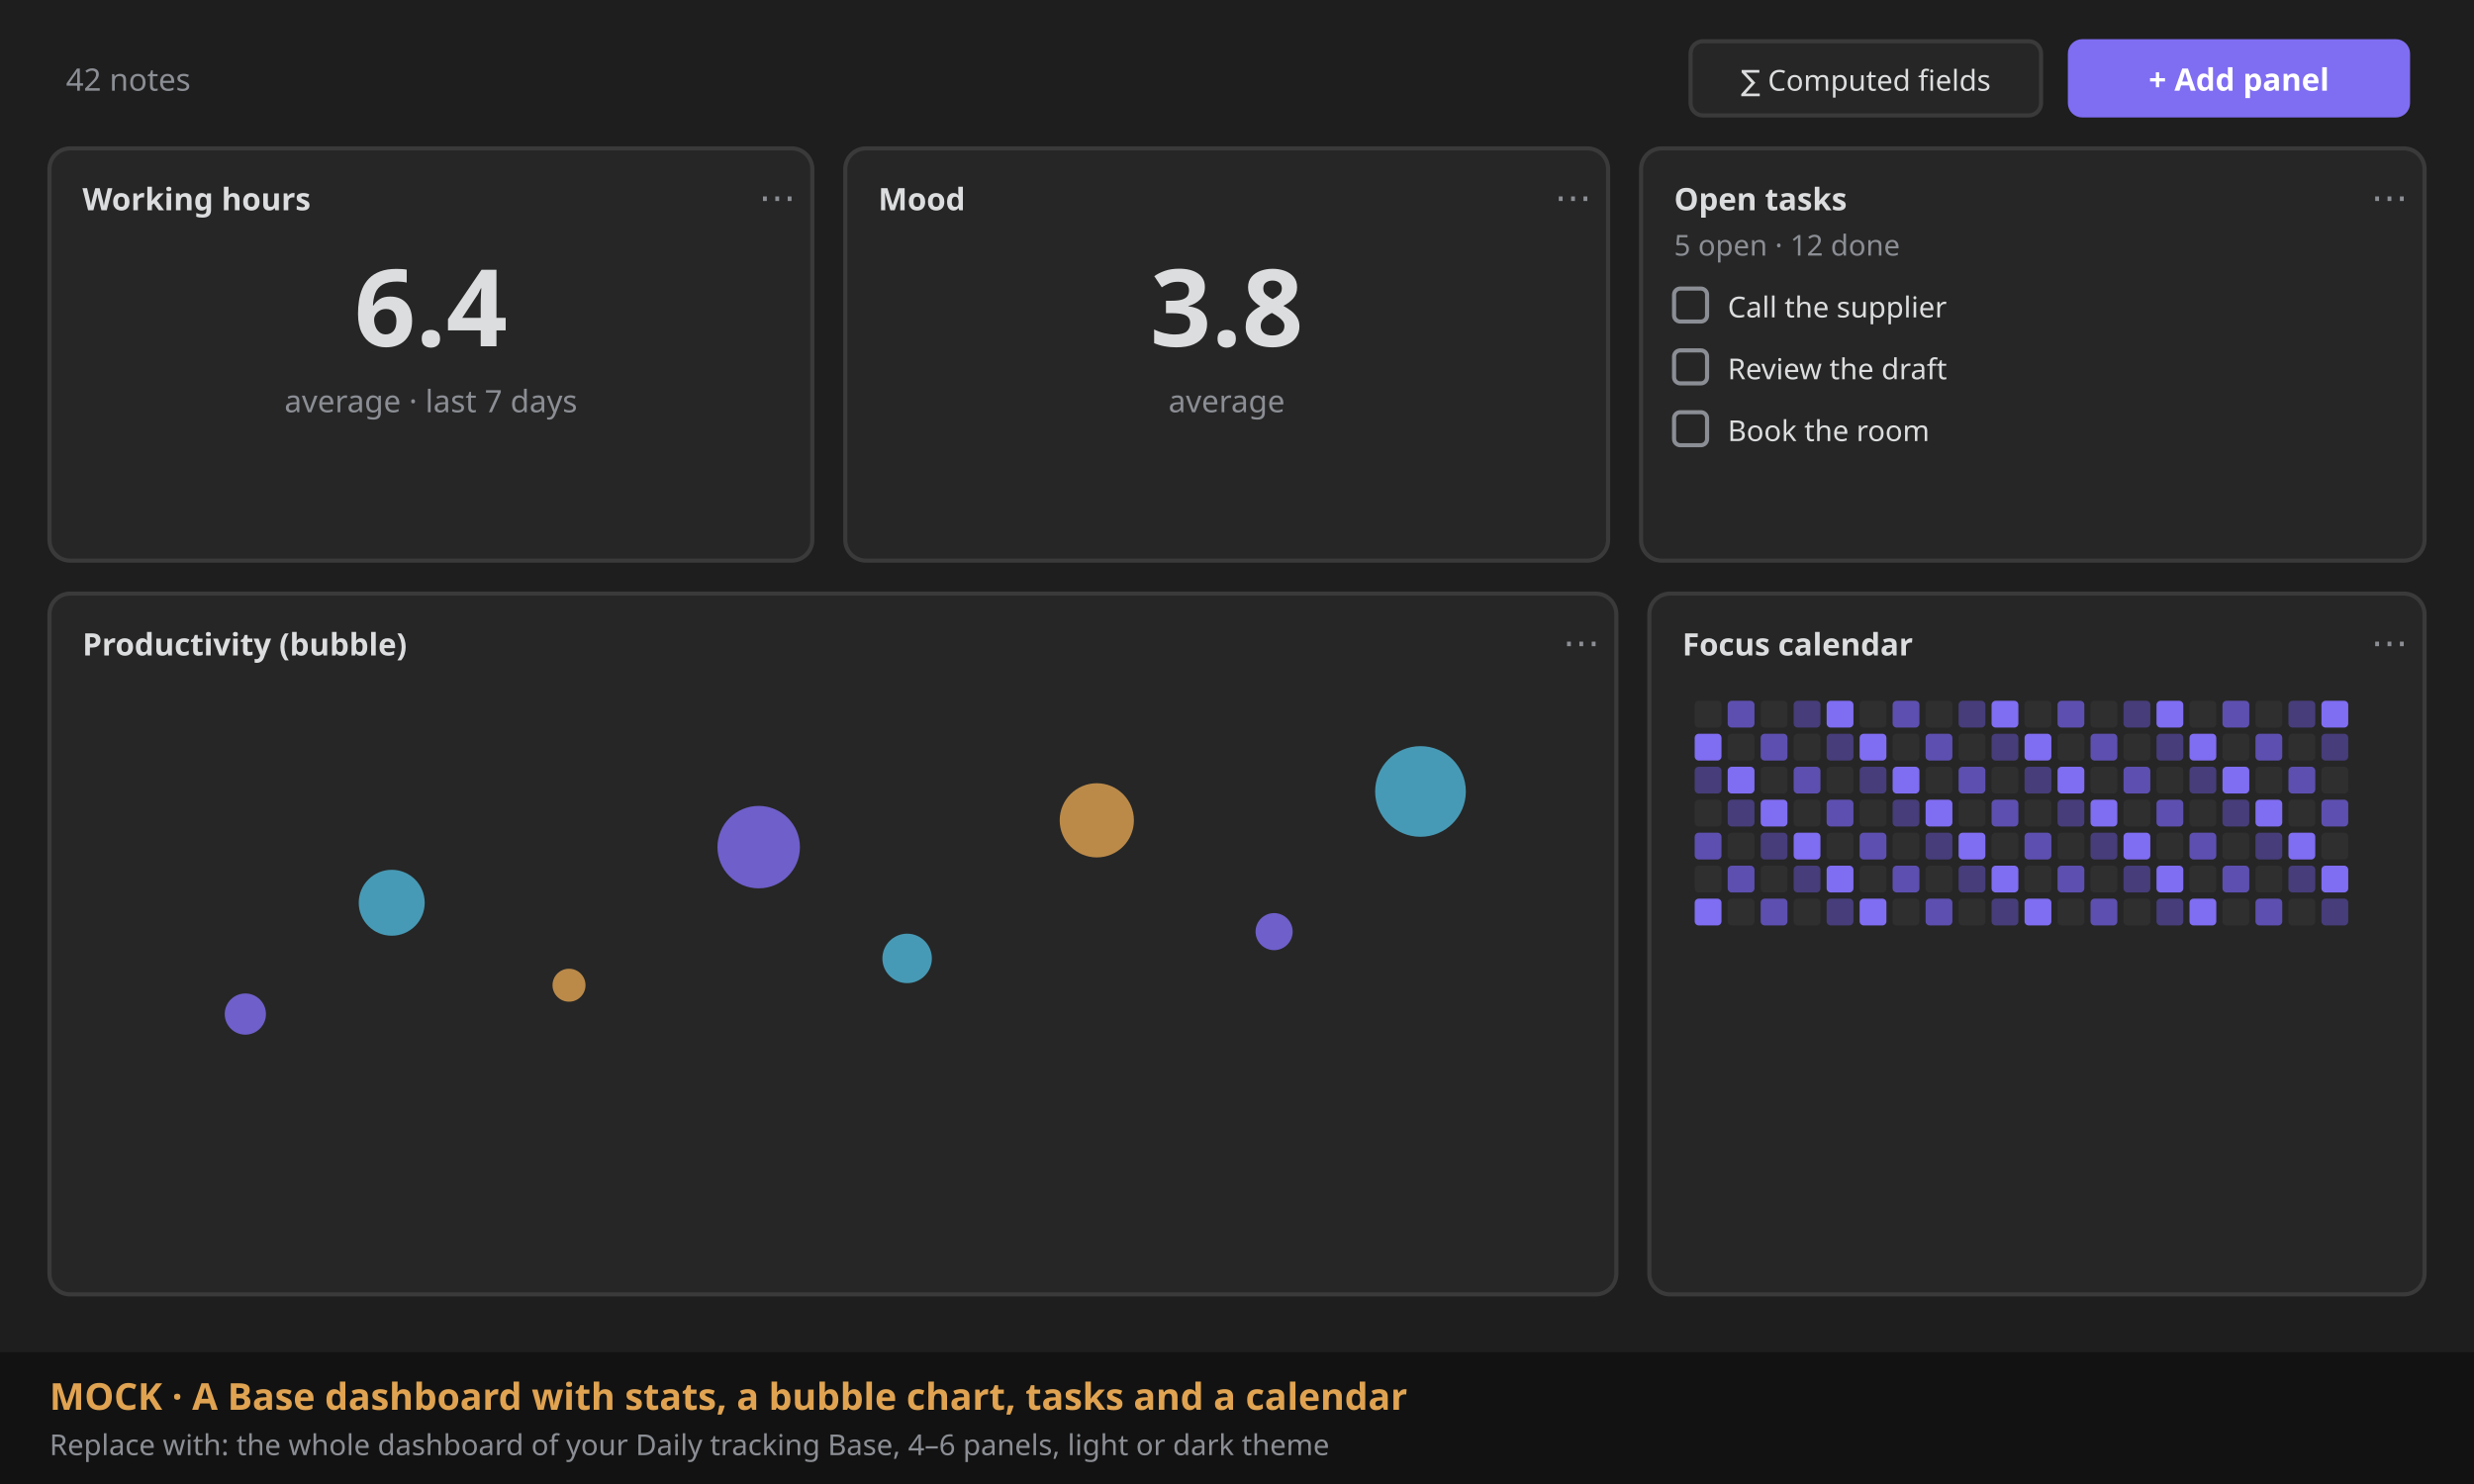
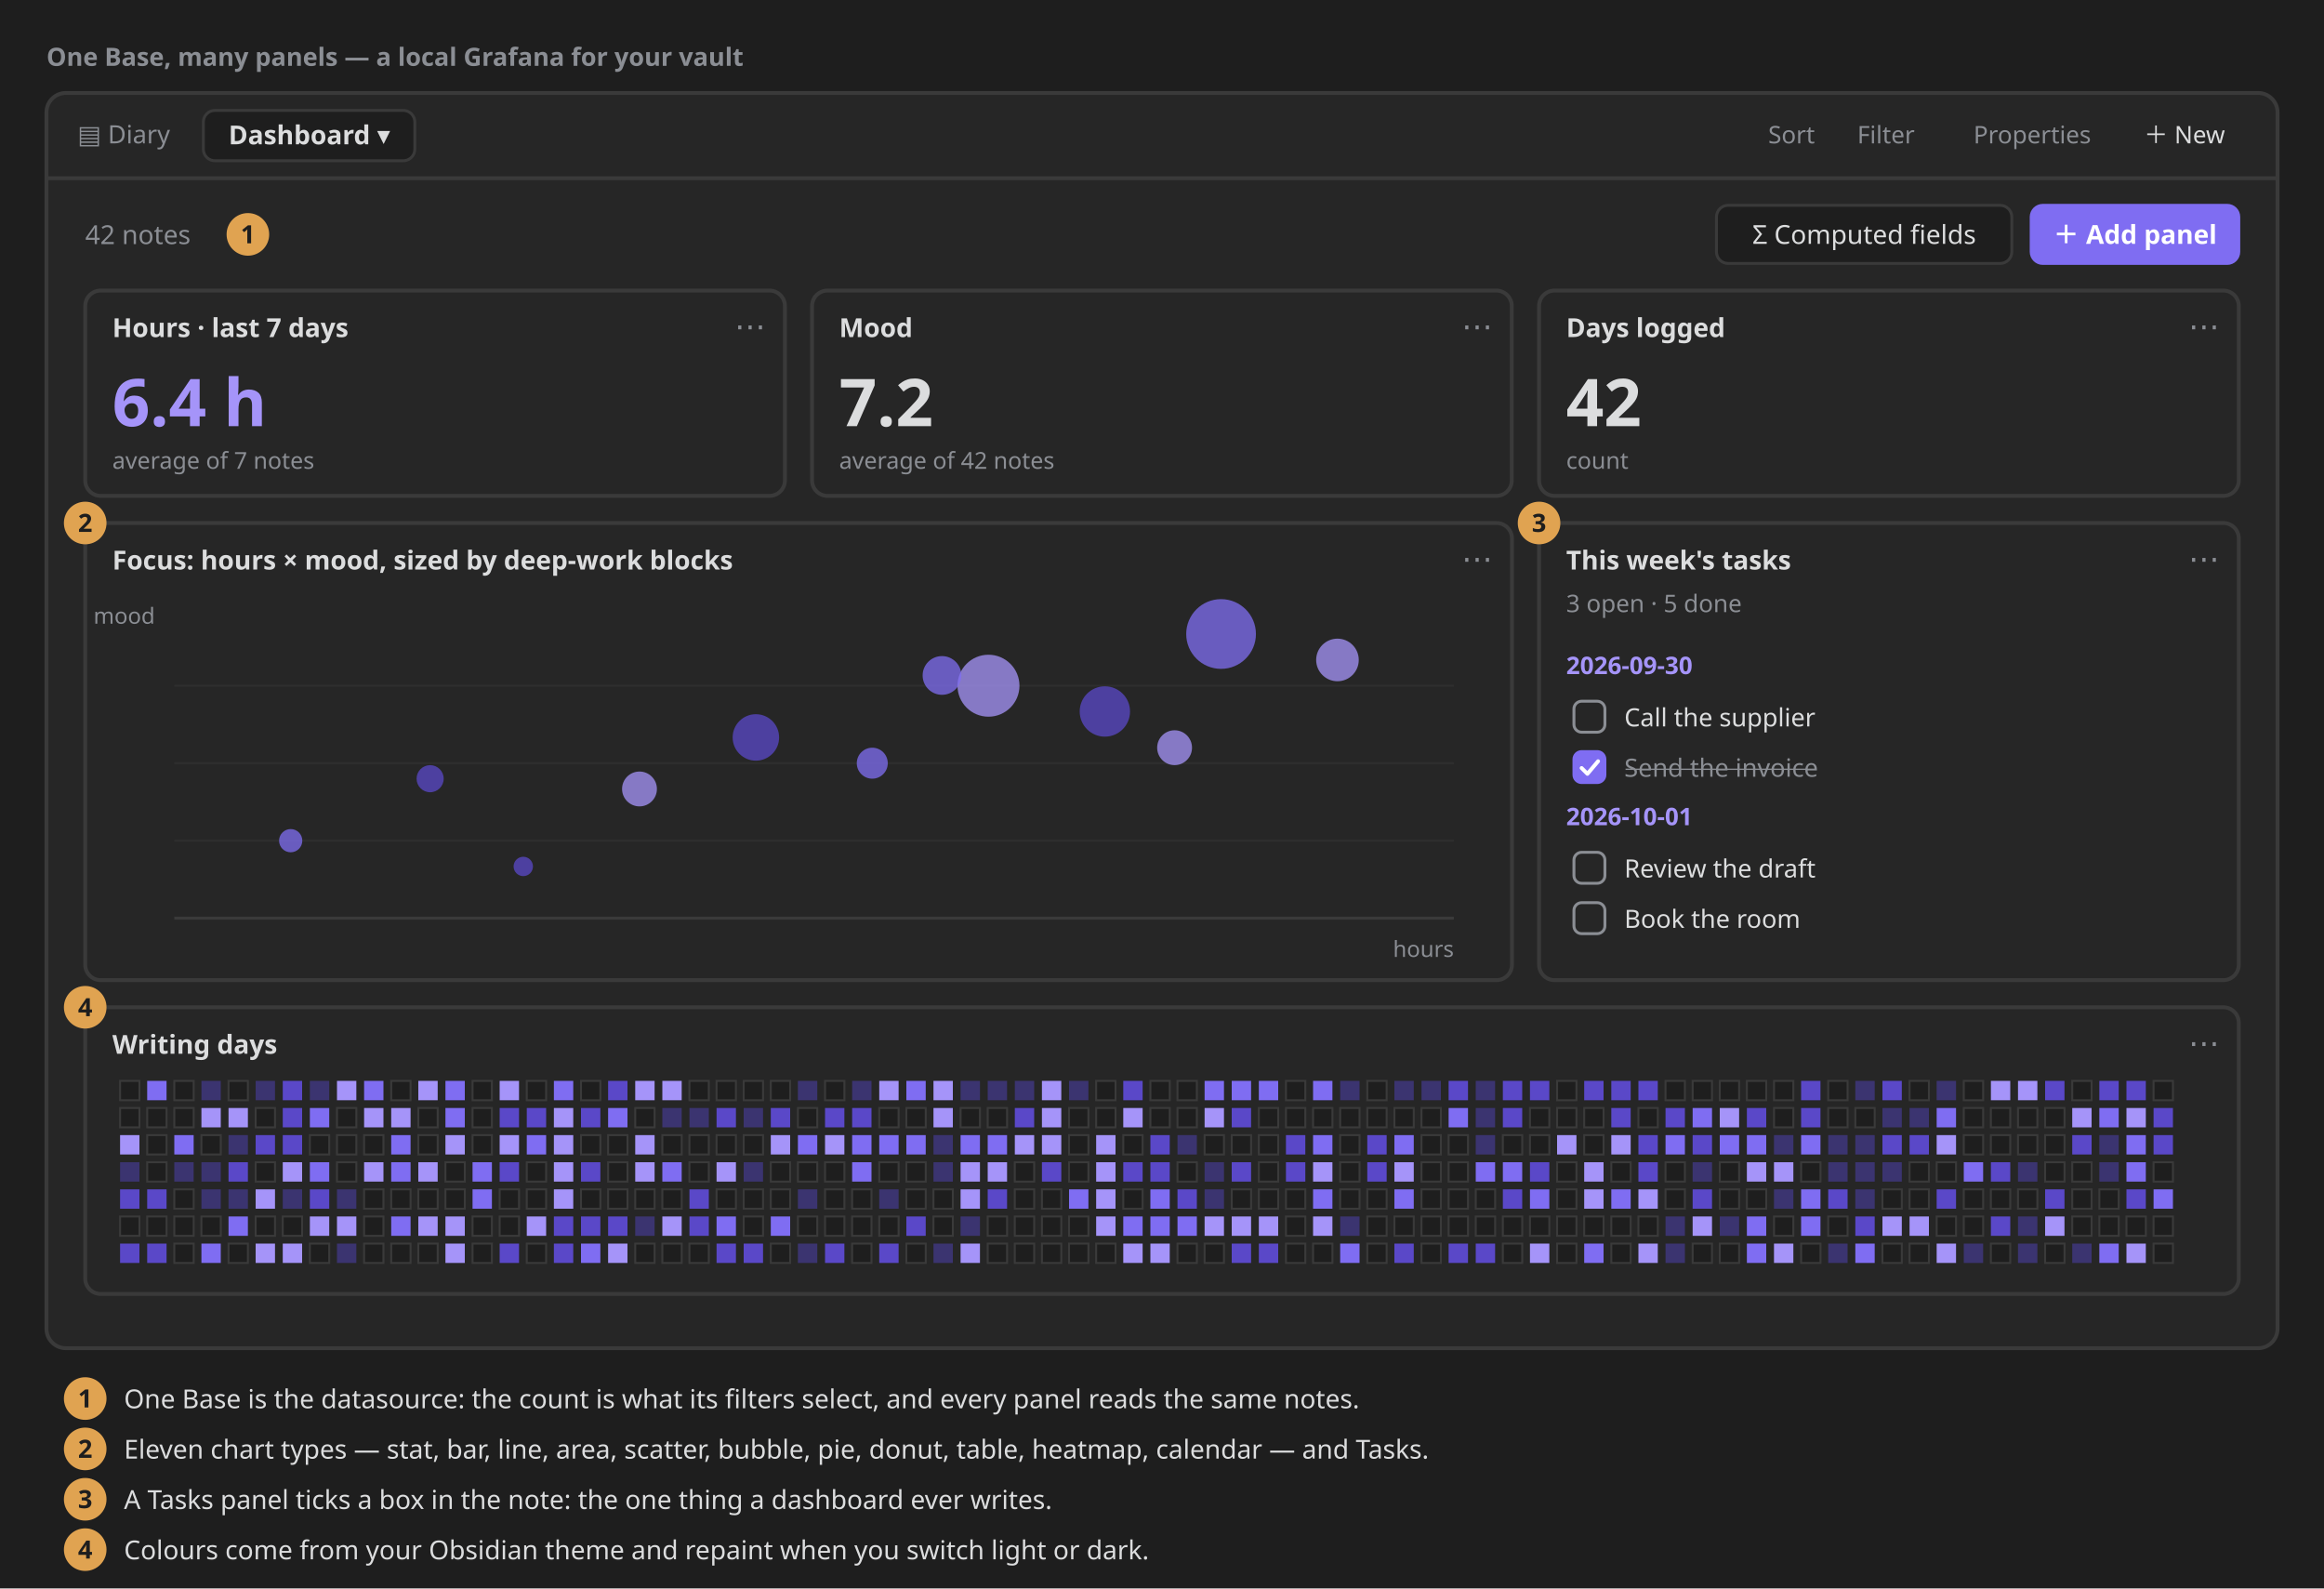
- <svg xmlns="http://www.w3.org/2000/svg" width="1200" height="720" viewBox="0 0 1200 720" role="img" aria-label="A Base dashboard with stats, a bubble chart, tasks and a calendar (mock)">
-   <rect width="1200" height="720" fill="#1e1e1e" />
-   <text x="32" y="44" fill="#8b8e94" font-family="sans-serif" font-size="15" font-weight="400" text-anchor="start">42 notes</text>
-   <rect x="820" y="20" width="170" height="36" rx="6" fill="#262626" stroke="#3a3a3a" stroke-width="2" />
-   <text x="905" y="44" fill="#dcddde" font-family="sans-serif" font-size="14" font-weight="400" text-anchor="middle">∑ Computed fields</text>
-   <rect x="1004" y="20" width="164" height="36" rx="6" fill="#7f6df2" stroke="#7f6df2" stroke-width="2" />
-   <text x="1086" y="44" fill="#fff" font-family="sans-serif" font-size="15" font-weight="600" text-anchor="middle">+ Add panel</text>
-   <rect x="24" y="72" width="370" height="200" rx="10" fill="#262626" stroke="#3a3a3a" stroke-width="2" />
-   <text x="40" y="102" fill="#dcddde" font-family="sans-serif" font-size="15" font-weight="600" text-anchor="start">Working hours</text>
-   <text x="368" y="102" fill="#8b8e94" font-family="sans-serif" font-size="18" font-weight="400" text-anchor="start">⋯</text>
-   <text x="209.0" y="168" fill="#dcddde" font-family="sans-serif" font-size="52" font-weight="700" text-anchor="middle">6.4</text>
-   <text x="209.0" y="200" fill="#8b8e94" font-family="sans-serif" font-size="15" font-weight="400" text-anchor="middle">average · last 7 days</text>
-   <rect x="410" y="72" width="370" height="200" rx="10" fill="#262626" stroke="#3a3a3a" stroke-width="2" />
-   <text x="426" y="102" fill="#dcddde" font-family="sans-serif" font-size="15" font-weight="600" text-anchor="start">Mood</text>
-   <text x="754" y="102" fill="#8b8e94" font-family="sans-serif" font-size="18" font-weight="400" text-anchor="start">⋯</text>
-   <text x="595.0" y="168" fill="#dcddde" font-family="sans-serif" font-size="52" font-weight="700" text-anchor="middle">3.8</text>
-   <text x="595.0" y="200" fill="#8b8e94" font-family="sans-serif" font-size="15" font-weight="400" text-anchor="middle">average</text>
-   <rect x="796" y="72" width="380" height="200" rx="10" fill="#262626" stroke="#3a3a3a" stroke-width="2" />
-   <text x="812" y="102" fill="#dcddde" font-family="sans-serif" font-size="15" font-weight="600" text-anchor="start">Open tasks</text>
-   <text x="1150" y="102" fill="#8b8e94" font-family="sans-serif" font-size="18" font-weight="400" text-anchor="start">⋯</text>
-   <text x="812" y="124" fill="#8b8e94" font-family="sans-serif" font-size="14" font-weight="400" text-anchor="start">5 open · 12 done</text>
-   <rect x="812" y="140" width="16" height="16" rx="3" fill="#262626" stroke="#8b8e94" stroke-width="2" />
-   <text x="838" y="154" fill="#dcddde" font-family="sans-serif" font-size="14" font-weight="400" text-anchor="start">Call the supplier</text>
-   <rect x="812" y="170" width="16" height="16" rx="3" fill="#262626" stroke="#8b8e94" stroke-width="2" />
-   <text x="838" y="184" fill="#dcddde" font-family="sans-serif" font-size="14" font-weight="400" text-anchor="start">Review the draft</text>
-   <rect x="812" y="200" width="16" height="16" rx="3" fill="#262626" stroke="#8b8e94" stroke-width="2" />
-   <text x="838" y="214" fill="#dcddde" font-family="sans-serif" font-size="14" font-weight="400" text-anchor="start">Book the room</text>
-   <rect x="24" y="288" width="760" height="340" rx="10" fill="#262626" stroke="#3a3a3a" stroke-width="2" />
-   <text x="40" y="318" fill="#dcddde" font-family="sans-serif" font-size="15" font-weight="600" text-anchor="start">Productivity (bubble)</text>
-   <text x="758" y="318" fill="#8b8e94" font-family="sans-serif" font-size="18" font-weight="400" text-anchor="start">⋯</text>
-   <circle cx="119" cy="492" r="10" fill="#7f6df2" opacity="0.8" />
-   <circle cx="190" cy="438" r="16" fill="#4fb6d8" opacity="0.8" />
-   <circle cx="276" cy="478" r="8" fill="#e0a351" opacity="0.8" />
-   <circle cx="368" cy="411" r="20" fill="#7f6df2" opacity="0.8" />
-   <circle cx="440" cy="465" r="12" fill="#4fb6d8" opacity="0.8" />
-   <circle cx="532" cy="398" r="18" fill="#e0a351" opacity="0.8" />
-   <circle cx="618" cy="452" r="9" fill="#7f6df2" opacity="0.8" />
-   <circle cx="689" cy="384" r="22" fill="#4fb6d8" opacity="0.8" />
-   <rect x="800" y="288" width="376" height="340" rx="10" fill="#262626" stroke="#3a3a3a" stroke-width="2" />
-   <text x="816" y="318" fill="#dcddde" font-family="sans-serif" font-size="15" font-weight="600" text-anchor="start">Focus calendar</text>
-   <text x="1150" y="318" fill="#8b8e94" font-family="sans-serif" font-size="18" font-weight="400" text-anchor="start">⋯</text>
-   <rect x="822" y="340" width="13" height="13" rx="2" fill="#2f2f2f" />
-   <rect x="822" y="356" width="13" height="13" rx="2" fill="#7f6df2" />
-   <rect x="822" y="372" width="13" height="13" rx="2" fill="#463d7a" />
-   <rect x="822" y="388" width="13" height="13" rx="2" fill="#2f2f2f" />
-   <rect x="822" y="404" width="13" height="13" rx="2" fill="#5d4fb0" />
-   <rect x="822" y="420" width="13" height="13" rx="2" fill="#2f2f2f" />
-   <rect x="822" y="436" width="13" height="13" rx="2" fill="#7f6df2" />
-   <rect x="838" y="340" width="13" height="13" rx="2" fill="#5d4fb0" />
-   <rect x="838" y="356" width="13" height="13" rx="2" fill="#2f2f2f" />
-   <rect x="838" y="372" width="13" height="13" rx="2" fill="#7f6df2" />
-   <rect x="838" y="388" width="13" height="13" rx="2" fill="#463d7a" />
-   <rect x="838" y="404" width="13" height="13" rx="2" fill="#2f2f2f" />
-   <rect x="838" y="420" width="13" height="13" rx="2" fill="#5d4fb0" />
-   <rect x="838" y="436" width="13" height="13" rx="2" fill="#2f2f2f" />
-   <rect x="854" y="340" width="13" height="13" rx="2" fill="#2f2f2f" />
-   <rect x="854" y="356" width="13" height="13" rx="2" fill="#5d4fb0" />
-   <rect x="854" y="372" width="13" height="13" rx="2" fill="#2f2f2f" />
-   <rect x="854" y="388" width="13" height="13" rx="2" fill="#7f6df2" />
-   <rect x="854" y="404" width="13" height="13" rx="2" fill="#463d7a" />
-   <rect x="854" y="420" width="13" height="13" rx="2" fill="#2f2f2f" />
-   <rect x="854" y="436" width="13" height="13" rx="2" fill="#5d4fb0" />
-   <rect x="870" y="340" width="13" height="13" rx="2" fill="#463d7a" />
-   <rect x="870" y="356" width="13" height="13" rx="2" fill="#2f2f2f" />
-   <rect x="870" y="372" width="13" height="13" rx="2" fill="#5d4fb0" />
-   <rect x="870" y="388" width="13" height="13" rx="2" fill="#2f2f2f" />
-   <rect x="870" y="404" width="13" height="13" rx="2" fill="#7f6df2" />
-   <rect x="870" y="420" width="13" height="13" rx="2" fill="#463d7a" />
-   <rect x="870" y="436" width="13" height="13" rx="2" fill="#2f2f2f" />
-   <rect x="886" y="340" width="13" height="13" rx="2" fill="#7f6df2" />
-   <rect x="886" y="356" width="13" height="13" rx="2" fill="#463d7a" />
-   <rect x="886" y="372" width="13" height="13" rx="2" fill="#2f2f2f" />
-   <rect x="886" y="388" width="13" height="13" rx="2" fill="#5d4fb0" />
-   <rect x="886" y="404" width="13" height="13" rx="2" fill="#2f2f2f" />
-   <rect x="886" y="420" width="13" height="13" rx="2" fill="#7f6df2" />
-   <rect x="886" y="436" width="13" height="13" rx="2" fill="#463d7a" />
-   <rect x="902" y="340" width="13" height="13" rx="2" fill="#2f2f2f" />
-   <rect x="902" y="356" width="13" height="13" rx="2" fill="#7f6df2" />
-   <rect x="902" y="372" width="13" height="13" rx="2" fill="#463d7a" />
-   <rect x="902" y="388" width="13" height="13" rx="2" fill="#2f2f2f" />
-   <rect x="902" y="404" width="13" height="13" rx="2" fill="#5d4fb0" />
-   <rect x="902" y="420" width="13" height="13" rx="2" fill="#2f2f2f" />
-   <rect x="902" y="436" width="13" height="13" rx="2" fill="#7f6df2" />
-   <rect x="918" y="340" width="13" height="13" rx="2" fill="#5d4fb0" />
-   <rect x="918" y="356" width="13" height="13" rx="2" fill="#2f2f2f" />
-   <rect x="918" y="372" width="13" height="13" rx="2" fill="#7f6df2" />
-   <rect x="918" y="388" width="13" height="13" rx="2" fill="#463d7a" />
-   <rect x="918" y="404" width="13" height="13" rx="2" fill="#2f2f2f" />
-   <rect x="918" y="420" width="13" height="13" rx="2" fill="#5d4fb0" />
-   <rect x="918" y="436" width="13" height="13" rx="2" fill="#2f2f2f" />
-   <rect x="934" y="340" width="13" height="13" rx="2" fill="#2f2f2f" />
-   <rect x="934" y="356" width="13" height="13" rx="2" fill="#5d4fb0" />
-   <rect x="934" y="372" width="13" height="13" rx="2" fill="#2f2f2f" />
-   <rect x="934" y="388" width="13" height="13" rx="2" fill="#7f6df2" />
-   <rect x="934" y="404" width="13" height="13" rx="2" fill="#463d7a" />
-   <rect x="934" y="420" width="13" height="13" rx="2" fill="#2f2f2f" />
-   <rect x="934" y="436" width="13" height="13" rx="2" fill="#5d4fb0" />
-   <rect x="950" y="340" width="13" height="13" rx="2" fill="#463d7a" />
-   <rect x="950" y="356" width="13" height="13" rx="2" fill="#2f2f2f" />
-   <rect x="950" y="372" width="13" height="13" rx="2" fill="#5d4fb0" />
-   <rect x="950" y="388" width="13" height="13" rx="2" fill="#2f2f2f" />
-   <rect x="950" y="404" width="13" height="13" rx="2" fill="#7f6df2" />
-   <rect x="950" y="420" width="13" height="13" rx="2" fill="#463d7a" />
-   <rect x="950" y="436" width="13" height="13" rx="2" fill="#2f2f2f" />
-   <rect x="966" y="340" width="13" height="13" rx="2" fill="#7f6df2" />
-   <rect x="966" y="356" width="13" height="13" rx="2" fill="#463d7a" />
-   <rect x="966" y="372" width="13" height="13" rx="2" fill="#2f2f2f" />
-   <rect x="966" y="388" width="13" height="13" rx="2" fill="#5d4fb0" />
-   <rect x="966" y="404" width="13" height="13" rx="2" fill="#2f2f2f" />
-   <rect x="966" y="420" width="13" height="13" rx="2" fill="#7f6df2" />
-   <rect x="966" y="436" width="13" height="13" rx="2" fill="#463d7a" />
-   <rect x="982" y="340" width="13" height="13" rx="2" fill="#2f2f2f" />
-   <rect x="982" y="356" width="13" height="13" rx="2" fill="#7f6df2" />
-   <rect x="982" y="372" width="13" height="13" rx="2" fill="#463d7a" />
-   <rect x="982" y="388" width="13" height="13" rx="2" fill="#2f2f2f" />
-   <rect x="982" y="404" width="13" height="13" rx="2" fill="#5d4fb0" />
-   <rect x="982" y="420" width="13" height="13" rx="2" fill="#2f2f2f" />
-   <rect x="982" y="436" width="13" height="13" rx="2" fill="#7f6df2" />
-   <rect x="998" y="340" width="13" height="13" rx="2" fill="#5d4fb0" />
-   <rect x="998" y="356" width="13" height="13" rx="2" fill="#2f2f2f" />
-   <rect x="998" y="372" width="13" height="13" rx="2" fill="#7f6df2" />
-   <rect x="998" y="388" width="13" height="13" rx="2" fill="#463d7a" />
-   <rect x="998" y="404" width="13" height="13" rx="2" fill="#2f2f2f" />
-   <rect x="998" y="420" width="13" height="13" rx="2" fill="#5d4fb0" />
-   <rect x="998" y="436" width="13" height="13" rx="2" fill="#2f2f2f" />
-   <rect x="1014" y="340" width="13" height="13" rx="2" fill="#2f2f2f" />
-   <rect x="1014" y="356" width="13" height="13" rx="2" fill="#5d4fb0" />
-   <rect x="1014" y="372" width="13" height="13" rx="2" fill="#2f2f2f" />
-   <rect x="1014" y="388" width="13" height="13" rx="2" fill="#7f6df2" />
-   <rect x="1014" y="404" width="13" height="13" rx="2" fill="#463d7a" />
-   <rect x="1014" y="420" width="13" height="13" rx="2" fill="#2f2f2f" />
-   <rect x="1014" y="436" width="13" height="13" rx="2" fill="#5d4fb0" />
-   <rect x="1030" y="340" width="13" height="13" rx="2" fill="#463d7a" />
-   <rect x="1030" y="356" width="13" height="13" rx="2" fill="#2f2f2f" />
-   <rect x="1030" y="372" width="13" height="13" rx="2" fill="#5d4fb0" />
-   <rect x="1030" y="388" width="13" height="13" rx="2" fill="#2f2f2f" />
-   <rect x="1030" y="404" width="13" height="13" rx="2" fill="#7f6df2" />
-   <rect x="1030" y="420" width="13" height="13" rx="2" fill="#463d7a" />
-   <rect x="1030" y="436" width="13" height="13" rx="2" fill="#2f2f2f" />
-   <rect x="1046" y="340" width="13" height="13" rx="2" fill="#7f6df2" />
-   <rect x="1046" y="356" width="13" height="13" rx="2" fill="#463d7a" />
-   <rect x="1046" y="372" width="13" height="13" rx="2" fill="#2f2f2f" />
-   <rect x="1046" y="388" width="13" height="13" rx="2" fill="#5d4fb0" />
-   <rect x="1046" y="404" width="13" height="13" rx="2" fill="#2f2f2f" />
-   <rect x="1046" y="420" width="13" height="13" rx="2" fill="#7f6df2" />
-   <rect x="1046" y="436" width="13" height="13" rx="2" fill="#463d7a" />
-   <rect x="1062" y="340" width="13" height="13" rx="2" fill="#2f2f2f" />
-   <rect x="1062" y="356" width="13" height="13" rx="2" fill="#7f6df2" />
-   <rect x="1062" y="372" width="13" height="13" rx="2" fill="#463d7a" />
-   <rect x="1062" y="388" width="13" height="13" rx="2" fill="#2f2f2f" />
-   <rect x="1062" y="404" width="13" height="13" rx="2" fill="#5d4fb0" />
-   <rect x="1062" y="420" width="13" height="13" rx="2" fill="#2f2f2f" />
-   <rect x="1062" y="436" width="13" height="13" rx="2" fill="#7f6df2" />
-   <rect x="1078" y="340" width="13" height="13" rx="2" fill="#5d4fb0" />
-   <rect x="1078" y="356" width="13" height="13" rx="2" fill="#2f2f2f" />
-   <rect x="1078" y="372" width="13" height="13" rx="2" fill="#7f6df2" />
-   <rect x="1078" y="388" width="13" height="13" rx="2" fill="#463d7a" />
-   <rect x="1078" y="404" width="13" height="13" rx="2" fill="#2f2f2f" />
-   <rect x="1078" y="420" width="13" height="13" rx="2" fill="#5d4fb0" />
-   <rect x="1078" y="436" width="13" height="13" rx="2" fill="#2f2f2f" />
-   <rect x="1094" y="340" width="13" height="13" rx="2" fill="#2f2f2f" />
-   <rect x="1094" y="356" width="13" height="13" rx="2" fill="#5d4fb0" />
-   <rect x="1094" y="372" width="13" height="13" rx="2" fill="#2f2f2f" />
-   <rect x="1094" y="388" width="13" height="13" rx="2" fill="#7f6df2" />
-   <rect x="1094" y="404" width="13" height="13" rx="2" fill="#463d7a" />
-   <rect x="1094" y="420" width="13" height="13" rx="2" fill="#2f2f2f" />
-   <rect x="1094" y="436" width="13" height="13" rx="2" fill="#5d4fb0" />
-   <rect x="1110" y="340" width="13" height="13" rx="2" fill="#463d7a" />
-   <rect x="1110" y="356" width="13" height="13" rx="2" fill="#2f2f2f" />
-   <rect x="1110" y="372" width="13" height="13" rx="2" fill="#5d4fb0" />
-   <rect x="1110" y="388" width="13" height="13" rx="2" fill="#2f2f2f" />
-   <rect x="1110" y="404" width="13" height="13" rx="2" fill="#7f6df2" />
-   <rect x="1110" y="420" width="13" height="13" rx="2" fill="#463d7a" />
-   <rect x="1110" y="436" width="13" height="13" rx="2" fill="#2f2f2f" />
-   <rect x="1126" y="340" width="13" height="13" rx="2" fill="#7f6df2" />
-   <rect x="1126" y="356" width="13" height="13" rx="2" fill="#463d7a" />
-   <rect x="1126" y="372" width="13" height="13" rx="2" fill="#2f2f2f" />
-   <rect x="1126" y="388" width="13" height="13" rx="2" fill="#5d4fb0" />
-   <rect x="1126" y="404" width="13" height="13" rx="2" fill="#2f2f2f" />
-   <rect x="1126" y="420" width="13" height="13" rx="2" fill="#7f6df2" />
-   <rect x="1126" y="436" width="13" height="13" rx="2" fill="#463d7a" />
-   <rect x="0" y="656" width="1200" height="64" fill="#111" opacity="0.92" />
-   <text x="24" y="684" fill="#e0a351" font-family="sans-serif" font-size="18" font-weight="700" text-anchor="start">MOCK · A Base dashboard with stats, a bubble chart, tasks and a calendar</text>
-   <text x="24" y="706" fill="#8b8e94" font-family="sans-serif" font-size="14" font-weight="400" text-anchor="start">Replace with: the whole dashboard of your Daily tracking Base, 4–6 panels, light or dark theme</text>
+ <svg xmlns="http://www.w3.org/2000/svg" width="1200" height="820" viewBox="0 0 1200 820" role="img" aria-label="A Base dashboard: stats, a bubble chart, tasks and a calendar over one Base">
+   <rect width="1200" height="820" fill="#1e1e1e" />
+   <text x="24" y="34" fill="#8b8e94" font-family="sans-serif" font-size="13" font-weight="600" text-anchor="start">One Base, many panels — a local Grafana for your vault</text>
+   <rect x="24" y="48" width="1152" height="648" rx="10" fill="#262626" stroke="#3a3a3a" stroke-width="2" />
+   <text x="40" y="74" fill="#8b8e94" font-family="sans-serif" font-size="13" font-weight="400" text-anchor="start">▤ Diary</text>
+   <rect x="105" y="57" width="109.2" height="26" rx="6" fill="#1e1e1e" stroke="#3a3a3a" stroke-width="1.5" />
+   <text x="118" y="74.5" fill="#dcddde" font-family="sans-serif" font-size="13.5" font-weight="600" text-anchor="start">Dashboard ▾</text>
+   <text x="1107" y="74" fill="#dcddde" font-family="sans-serif" font-size="12.5" font-weight="400" text-anchor="start">＋ New</text>
+   <text x="1019" y="74" fill="#8b8e94" font-family="sans-serif" font-size="12.5" font-weight="400" text-anchor="start">Properties</text>
+   <text x="959" y="74" fill="#8b8e94" font-family="sans-serif" font-size="12.5" font-weight="400" text-anchor="start">Filter</text>
+   <text x="913" y="74" fill="#8b8e94" font-family="sans-serif" font-size="12.5" font-weight="400" text-anchor="start">Sort</text>
+   <line x1="24" y1="92" x2="1176" y2="92" stroke="#3a3a3a" stroke-width="2" />
+   <text x="44" y="126" fill="#8b8e94" font-family="sans-serif" font-size="13.5" font-weight="400" text-anchor="start">42 notes</text>
+   <rect x="1048.8" y="106" width="107.2" height="30" rx="6" fill="#7f6df2" stroke="#7f6df2" stroke-width="1.5" />
+   <text x="1102.4" y="125.9" fill="#ffffff" font-family="sans-serif" font-size="13.5" font-weight="600" text-anchor="middle">＋ Add panel</text>
+   <rect x="886.3" y="106" width="152.5" height="30" rx="6" fill="#1e1e1e" stroke="#3a3a3a" stroke-width="1.5" />
+   <text x="962.6" y="125.9" fill="#dcddde" font-family="sans-serif" font-size="13.5" font-weight="400" text-anchor="middle">Σ Computed fields</text>
+   <rect x="44" y="150" width="361.3" height="106" rx="8" fill="#262626" stroke="#3a3a3a" stroke-width="2" />
+   <text x="58" y="174" fill="#dcddde" font-family="sans-serif" font-size="13.5" font-weight="600" text-anchor="start">Hours · last 7 days</text>
+   <text x="387.3" y="174" fill="#8b8e94" font-family="sans-serif" font-size="16" font-weight="400" text-anchor="middle">⋯</text>
+   <text x="58" y="220" fill="#a594f9" font-family="sans-serif" font-size="34" font-weight="700" text-anchor="start">6.4 h</text>
+   <text x="58" y="242" fill="#8b8e94" font-family="sans-serif" font-size="12" font-weight="400" text-anchor="start">average of 7 notes</text>
+   <rect x="419.3" y="150" width="361.3" height="106" rx="8" fill="#262626" stroke="#3a3a3a" stroke-width="2" />
+   <text x="433.3" y="174" fill="#dcddde" font-family="sans-serif" font-size="13.5" font-weight="600" text-anchor="start">Mood</text>
+   <text x="762.7" y="174" fill="#8b8e94" font-family="sans-serif" font-size="16" font-weight="400" text-anchor="middle">⋯</text>
+   <text x="433.3" y="220" fill="#dcddde" font-family="sans-serif" font-size="34" font-weight="700" text-anchor="start">7.2</text>
+   <text x="433.3" y="242" fill="#8b8e94" font-family="sans-serif" font-size="12" font-weight="400" text-anchor="start">average of 42 notes</text>
+   <rect x="794.7" y="150" width="361.3" height="106" rx="8" fill="#262626" stroke="#3a3a3a" stroke-width="2" />
+   <text x="808.7" y="174" fill="#dcddde" font-family="sans-serif" font-size="13.5" font-weight="600" text-anchor="start">Days logged</text>
+   <text x="1138" y="174" fill="#8b8e94" font-family="sans-serif" font-size="16" font-weight="400" text-anchor="middle">⋯</text>
+   <text x="808.7" y="220" fill="#dcddde" font-family="sans-serif" font-size="34" font-weight="700" text-anchor="start">42</text>
+   <text x="808.7" y="242" fill="#8b8e94" font-family="sans-serif" font-size="12" font-weight="400" text-anchor="start">count</text>
+   <rect x="44" y="270" width="736.7" height="236" rx="8" fill="#262626" stroke="#3a3a3a" stroke-width="2" />
+   <text x="58" y="294" fill="#dcddde" font-family="sans-serif" font-size="13.5" font-weight="600" text-anchor="start">Focus: hours × mood, sized by deep-work blocks</text>
+   <text x="762.7" y="294" fill="#8b8e94" font-family="sans-serif" font-size="16" font-weight="400" text-anchor="middle">⋯</text>
+   <line x1="90" y1="474" x2="750.7" y2="474" stroke="#3a3a3a" stroke-width="1.5" />
+   <line x1="90" y1="434" x2="750.7" y2="434" stroke="#2e2e2e" stroke-width="1" />
+   <line x1="90" y1="394" x2="750.7" y2="394" stroke="#2e2e2e" stroke-width="1" />
+   <line x1="90" y1="354" x2="750.7" y2="354" stroke="#2e2e2e" stroke-width="1" />
+   <text x="750.7" y="494" fill="#8b8e94" font-family="sans-serif" font-size="11.5" font-weight="400" text-anchor="end">hours</text>
+   <text x="80" y="322" fill="#8b8e94" font-family="sans-serif" font-size="11.5" font-weight="400" text-anchor="end">mood</text>
+   <circle cx="150.1" cy="434" r="6" fill="#7f6df2" opacity="0.75" />
+   <circle cx="330.2" cy="407.3" r="9" fill="#a594f9" opacity="0.75" />
+   <circle cx="390.3" cy="380.7" r="12" fill="#5a48c8" opacity="0.75" />
+   <circle cx="450.4" cy="394" r="8" fill="#7f6df2" opacity="0.75" />
+   <circle cx="510.4" cy="354" r="16" fill="#a594f9" opacity="0.75" />
+   <circle cx="570.5" cy="367.3" r="13" fill="#5a48c8" opacity="0.75" />
+   <circle cx="630.5" cy="327.3" r="18" fill="#7f6df2" opacity="0.75" />
+   <circle cx="690.6" cy="340.7" r="11" fill="#a594f9" opacity="0.75" />
+   <circle cx="270.2" cy="447.3" r="5" fill="#5a48c8" opacity="0.75" />
+   <circle cx="486.4" cy="348.7" r="10" fill="#7f6df2" opacity="0.75" />
+   <circle cx="606.5" cy="386" r="9" fill="#a594f9" opacity="0.75" />
+   <circle cx="222.1" cy="402" r="7" fill="#5a48c8" opacity="0.75" />
+   <rect x="794.7" y="270" width="361.3" height="236" rx="8" fill="#262626" stroke="#3a3a3a" stroke-width="2" />
+   <text x="808.7" y="294" fill="#dcddde" font-family="sans-serif" font-size="13.5" font-weight="600" text-anchor="start">This week's tasks</text>
+   <text x="1138" y="294" fill="#8b8e94" font-family="sans-serif" font-size="16" font-weight="400" text-anchor="middle">⋯</text>
+   <text x="808.7" y="316" fill="#8b8e94" font-family="sans-serif" font-size="12.5" font-weight="400" text-anchor="start">3 open · 5 done</text>
+   <text x="808.7" y="348" fill="#a594f9" font-family="sans-serif" font-size="12.5" font-weight="600" text-anchor="start">2026-09-30</text>
+   <rect x="812.7" y="362" width="16" height="16" rx="4" fill="#262626" stroke="#8b8e94" stroke-width="1.5" />
+   <text x="838.7" y="375" fill="#dcddde" font-family="sans-serif" font-size="13" font-weight="400" text-anchor="start">Call the supplier</text>
+   <rect x="812.7" y="388" width="16" height="16" rx="4" fill="#7f6df2" stroke="#7f6df2" stroke-width="1.5" />
+   <path d="M816.667,396.5 L819.667,399.5 L825.167,393" fill="none" stroke="#ffffff" stroke-width="2" stroke-linecap="round" stroke-linejoin="round" />
+   <text x="838.7" y="401" fill="#8b8e94" font-family="sans-serif" font-size="13" font-weight="400" text-anchor="start" text-decoration="line-through">Send the invoice</text>
+   <text x="808.7" y="426" fill="#a594f9" font-family="sans-serif" font-size="12.5" font-weight="600" text-anchor="start">2026-10-01</text>
+   <rect x="812.7" y="440" width="16" height="16" rx="4" fill="#262626" stroke="#8b8e94" stroke-width="1.5" />
+   <text x="838.7" y="453" fill="#dcddde" font-family="sans-serif" font-size="13" font-weight="400" text-anchor="start">Review the draft</text>
+   <rect x="812.7" y="466" width="16" height="16" rx="4" fill="#262626" stroke="#8b8e94" stroke-width="1.5" />
+   <text x="838.7" y="479" fill="#dcddde" font-family="sans-serif" font-size="13" font-weight="400" text-anchor="start">Book the room</text>
+   <rect x="44" y="520" width="1112" height="148" rx="8" fill="#262626" stroke="#3a3a3a" stroke-width="2" />
+   <text x="58" y="544" fill="#dcddde" font-family="sans-serif" font-size="13.5" font-weight="600" text-anchor="start">Writing days</text>
+   <text x="1138" y="544" fill="#8b8e94" font-family="sans-serif" font-size="16" font-weight="400" text-anchor="middle">⋯</text>
+   <path d="M62 558h10v10h-10zM62 572h10v10h-10zM62 628h10v10h-10zM76 572h10v10h-10zM76 586h10v10h-10zM76 600h10v10h-10zM76 628h10v10h-10zM90 558h10v10h-10zM90 572h10v10h-10zM90 614h10v10h-10zM90 628h10v10h-10zM90 642h10v10h-10zM104 586h10v10h-10zM104 628h10v10h-10zM118 558h10v10h-10zM118 642h10v10h-10zM132 572h10v10h-10zM132 600h10v10h-10zM132 628h10v10h-10zM146 628h10v10h-10zM160 586h10v10h-10zM160 642h10v10h-10zM174 572h10v10h-10zM174 586h10v10h-10zM174 600h10v10h-10zM188 586h10v10h-10zM188 614h10v10h-10zM188 628h10v10h-10zM188 642h10v10h-10zM202 558h10v10h-10zM202 614h10v10h-10zM202 642h10v10h-10zM216 572h10v10h-10zM216 586h10v10h-10zM216 614h10v10h-10zM216 642h10v10h-10zM230 600h10v10h-10zM230 614h10v10h-10zM244 558h10v10h-10zM244 572h10v10h-10zM244 586h10v10h-10zM244 628h10v10h-10zM244 642h10v10h-10zM258 614h10v10h-10zM258 628h10v10h-10zM272 558h10v10h-10zM272 600h10v10h-10zM272 614h10v10h-10zM272 642h10v10h-10zM300 558h10v10h-10zM300 586h10v10h-10zM300 614h10v10h-10zM314 586h10v10h-10zM314 600h10v10h-10zM314 614h10v10h-10zM328 572h10v10h-10zM328 614h10v10h-10zM328 642h10v10h-10zM342 586h10v10h-10zM342 614h10v10h-10zM342 642h10v10h-10zM356 558h10v10h-10zM356 586h10v10h-10zM356 600h10v10h-10zM356 642h10v10h-10zM370 558h10v10h-10zM370 586h10v10h-10zM370 614h10v10h-10zM384 558h10v10h-10zM384 586h10v10h-10zM384 614h10v10h-10zM384 628h10v10h-10zM398 558h10v10h-10zM398 600h10v10h-10zM398 614h10v10h-10zM398 642h10v10h-10zM412 572h10v10h-10zM412 600h10v10h-10zM412 628h10v10h-10zM426 558h10v10h-10zM426 600h10v10h-10zM426 614h10v10h-10zM426 628h10v10h-10zM440 614h10v10h-10zM440 628h10v10h-10zM440 642h10v10h-10zM454 572h10v10h-10zM454 600h10v10h-10zM454 628h10v10h-10zM468 572h10v10h-10zM468 600h10v10h-10zM468 614h10v10h-10zM468 642h10v10h-10zM482 614h10v10h-10zM482 628h10v10h-10zM496 572h10v10h-10zM510 572h10v10h-10zM510 628h10v10h-10zM510 642h10v10h-10zM524 600h10v10h-10zM524 614h10v10h-10zM524 628h10v10h-10zM524 642h10v10h-10zM538 614h10v10h-10zM538 628h10v10h-10zM538 642h10v10h-10zM552 572h10v10h-10zM552 586h10v10h-10zM552 600h10v10h-10zM552 628h10v10h-10zM552 642h10v10h-10zM566 558h10v10h-10zM566 572h10v10h-10zM566 642h10v10h-10zM580 586h10v10h-10zM580 614h10v10h-10zM594 558h10v10h-10zM594 572h10v10h-10zM608 558h10v10h-10zM608 572h10v10h-10zM608 600h10v10h-10zM608 642h10v10h-10zM622 586h10v10h-10zM622 642h10v10h-10zM636 586h10v10h-10zM636 614h10v10h-10zM650 572h10v10h-10zM650 586h10v10h-10zM650 600h10v10h-10zM650 614h10v10h-10zM664 558h10v10h-10zM664 572h10v10h-10zM664 614h10v10h-10zM664 628h10v10h-10zM664 642h10v10h-10zM678 572h10v10h-10zM678 642h10v10h-10zM692 572h10v10h-10zM692 586h10v10h-10zM692 600h10v10h-10zM692 614h10v10h-10zM706 558h10v10h-10zM706 572h10v10h-10zM706 614h10v10h-10zM706 628h10v10h-10zM706 642h10v10h-10zM720 572h10v10h-10zM720 628h10v10h-10zM734 572h10v10h-10zM734 586h10v10h-10zM734 600h10v10h-10zM734 614h10v10h-10zM734 628h10v10h-10zM734 642h10v10h-10zM748 586h10v10h-10zM748 600h10v10h-10zM748 614h10v10h-10zM748 628h10v10h-10zM762 614h10v10h-10zM762 628h10v10h-10zM776 586h10v10h-10zM776 628h10v10h-10zM776 642h10v10h-10zM790 572h10v10h-10zM790 586h10v10h-10zM790 628h10v10h-10zM804 558h10v10h-10zM804 572h10v10h-10zM804 600h10v10h-10zM804 614h10v10h-10zM804 628h10v10h-10zM804 642h10v10h-10zM818 572h10v10h-10zM818 586h10v10h-10zM818 628h10v10h-10zM832 600h10v10h-10zM832 628h10v10h-10zM832 642h10v10h-10zM846 572h10v10h-10zM846 628h10v10h-10zM860 558h10v10h-10zM860 600h10v10h-10zM860 614h10v10h-10zM874 558h10v10h-10zM874 642h10v10h-10zM888 558h10v10h-10zM888 600h10v10h-10zM888 614h10v10h-10zM888 642h10v10h-10zM902 558h10v10h-10zM902 614h10v10h-10zM916 558h10v10h-10zM916 572h10v10h-10zM916 628h10v10h-10zM930 600h10v10h-10zM930 642h10v10h-10zM944 558h10v10h-10zM944 572h10v10h-10zM944 628h10v10h-10zM958 572h10v10h-10zM972 614h10v10h-10zM972 642h10v10h-10zM986 558h10v10h-10zM986 600h10v10h-10zM986 614h10v10h-10zM986 642h10v10h-10zM1000 600h10v10h-10zM1000 628h10v10h-10zM1014 558h10v10h-10zM1014 572h10v10h-10zM1014 586h10v10h-10zM1014 614h10v10h-10zM1014 628h10v10h-10zM1028 572h10v10h-10zM1028 586h10v10h-10zM1028 614h10v10h-10zM1028 642h10v10h-10zM1042 572h10v10h-10zM1042 586h10v10h-10zM1042 614h10v10h-10zM1056 572h10v10h-10zM1056 586h10v10h-10zM1056 600h10v10h-10zM1056 642h10v10h-10zM1070 558h10v10h-10zM1070 600h10v10h-10zM1070 614h10v10h-10zM1070 628h10v10h-10zM1084 614h10v10h-10zM1084 628h10v10h-10zM1098 628h10v10h-10zM1112 558h10v10h-10zM1112 600h10v10h-10zM1112 628h10v10h-10zM1112 642h10v10h-10z" fill="#1e1e1e" stroke="#3a3a3a" stroke-width="1" />
+   <path d="M62 600h10v10h-10zM90 600h10v10h-10zM104 558h10v10h-10zM104 600h10v10h-10zM104 614h10v10h-10zM118 586h10v10h-10zM118 614h10v10h-10zM132 558h10v10h-10zM146 614h10v10h-10zM160 558h10v10h-10zM174 614h10v10h-10zM174 642h10v10h-10zM328 628h10v10h-10zM342 572h10v10h-10zM356 572h10v10h-10zM384 572h10v10h-10zM384 600h10v10h-10zM412 558h10v10h-10zM412 614h10v10h-10zM412 642h10v10h-10zM440 558h10v10h-10zM454 614h10v10h-10zM482 586h10v10h-10zM482 600h10v10h-10zM482 642h10v10h-10zM496 558h10v10h-10zM496 628h10v10h-10zM510 558h10v10h-10zM524 558h10v10h-10zM552 558h10v10h-10zM608 586h10v10h-10zM622 600h10v10h-10zM622 614h10v10h-10zM692 558h10v10h-10zM692 628h10v10h-10zM720 558h10v10h-10zM734 558h10v10h-10zM762 558h10v10h-10zM762 572h10v10h-10zM762 586h10v10h-10zM860 628h10v10h-10zM860 642h10v10h-10zM874 600h10v10h-10zM888 628h10v10h-10zM916 586h10v10h-10zM916 614h10v10h-10zM944 586h10v10h-10zM944 600h10v10h-10zM944 642h10v10h-10zM958 558h10v10h-10zM958 586h10v10h-10zM958 600h10v10h-10zM958 614h10v10h-10zM972 572h10v10h-10zM972 600h10v10h-10zM986 572h10v10h-10zM1000 558h10v10h-10zM1014 642h10v10h-10zM1042 600h10v10h-10zM1042 628h10v10h-10zM1042 642h10v10h-10zM1070 642h10v10h-10zM1084 586h10v10h-10zM1084 600h10v10h-10z" fill="#3b3470" />
+   <path d="M62 614h10v10h-10zM62 642h10v10h-10zM76 614h10v10h-10zM76 642h10v10h-10zM118 600h10v10h-10zM132 586h10v10h-10zM146 558h10v10h-10zM146 572h10v10h-10zM146 586h10v10h-10zM160 614h10v10h-10zM258 572h10v10h-10zM258 600h10v10h-10zM258 642h10v10h-10zM272 572h10v10h-10zM286 628h10v10h-10zM286 642h10v10h-10zM300 572h10v10h-10zM300 600h10v10h-10zM300 628h10v10h-10zM314 558h10v10h-10zM314 628h10v10h-10zM356 614h10v10h-10zM356 628h10v10h-10zM370 572h10v10h-10zM370 642h10v10h-10zM384 642h10v10h-10zM398 572h10v10h-10zM426 572h10v10h-10zM426 642h10v10h-10zM440 572h10v10h-10zM454 642h10v10h-10zM468 628h10v10h-10zM510 614h10v10h-10zM524 572h10v10h-10zM538 600h10v10h-10zM580 558h10v10h-10zM580 600h10v10h-10zM594 586h10v10h-10zM594 600h10v10h-10zM608 614h10v10h-10zM636 572h10v10h-10zM636 600h10v10h-10zM636 642h10v10h-10zM650 642h10v10h-10zM664 586h10v10h-10zM664 600h10v10h-10zM706 586h10v10h-10zM706 600h10v10h-10zM720 642h10v10h-10zM748 558h10v10h-10zM748 642h10v10h-10zM762 642h10v10h-10zM776 558h10v10h-10zM776 572h10v10h-10zM776 614h10v10h-10zM790 558h10v10h-10zM790 600h10v10h-10zM818 558h10v10h-10zM832 558h10v10h-10zM832 572h10v10h-10zM846 558h10v10h-10zM846 586h10v10h-10zM846 600h10v10h-10zM860 572h10v10h-10zM874 586h10v10h-10zM874 614h10v10h-10zM902 572h10v10h-10zM930 558h10v10h-10zM930 572h10v10h-10zM944 614h10v10h-10zM958 628h10v10h-10zM972 558h10v10h-10zM972 586h10v10h-10zM986 586h10v10h-10zM1000 614h10v10h-10zM1028 600h10v10h-10zM1028 628h10v10h-10zM1056 558h10v10h-10zM1056 614h10v10h-10zM1070 586h10v10h-10zM1084 558h10v10h-10zM1098 558h10v10h-10zM1098 614h10v10h-10zM1112 572h10v10h-10zM1112 586h10v10h-10z" fill="#5a48c8" />
+   <path d="M76 558h10v10h-10zM90 586h10v10h-10zM104 642h10v10h-10zM118 628h10v10h-10zM160 572h10v10h-10zM160 600h10v10h-10zM188 558h10v10h-10zM202 586h10v10h-10zM202 600h10v10h-10zM202 628h10v10h-10zM230 558h10v10h-10zM230 572h10v10h-10zM244 600h10v10h-10zM244 614h10v10h-10zM272 586h10v10h-10zM286 558h10v10h-10zM300 642h10v10h-10zM314 572h10v10h-10zM342 600h10v10h-10zM370 628h10v10h-10zM398 628h10v10h-10zM412 586h10v10h-10zM440 586h10v10h-10zM440 600h10v10h-10zM454 586h10v10h-10zM468 558h10v10h-10zM468 586h10v10h-10zM496 586h10v10h-10zM510 586h10v10h-10zM552 614h10v10h-10zM580 628h10v10h-10zM594 614h10v10h-10zM594 628h10v10h-10zM608 628h10v10h-10zM622 558h10v10h-10zM636 558h10v10h-10zM650 558h10v10h-10zM678 558h10v10h-10zM678 586h10v10h-10zM678 614h10v10h-10zM692 642h10v10h-10zM720 586h10v10h-10zM720 614h10v10h-10zM748 572h10v10h-10zM762 600h10v10h-10zM776 600h10v10h-10zM790 614h10v10h-10zM818 642h10v10h-10zM832 614h10v10h-10zM860 586h10v10h-10zM874 572h10v10h-10zM888 586h10v10h-10zM902 586h10v10h-10zM902 628h10v10h-10zM902 642h10v10h-10zM930 586h10v10h-10zM930 614h10v10h-10zM930 628h10v10h-10zM958 642h10v10h-10zM1000 572h10v10h-10zM1014 600h10v10h-10zM1084 572h10v10h-10zM1084 642h10v10h-10zM1098 586h10v10h-10zM1098 600h10v10h-10zM1112 614h10v10h-10z" fill="#7f6df2" />
+   <path d="M62 586h10v10h-10zM104 572h10v10h-10zM118 572h10v10h-10zM132 614h10v10h-10zM132 642h10v10h-10zM146 600h10v10h-10zM146 642h10v10h-10zM160 628h10v10h-10zM174 558h10v10h-10zM174 628h10v10h-10zM188 572h10v10h-10zM188 600h10v10h-10zM202 572h10v10h-10zM216 558h10v10h-10zM216 600h10v10h-10zM216 628h10v10h-10zM230 586h10v10h-10zM230 628h10v10h-10zM230 642h10v10h-10zM258 558h10v10h-10zM258 586h10v10h-10zM272 628h10v10h-10zM286 572h10v10h-10zM286 586h10v10h-10zM286 600h10v10h-10zM286 614h10v10h-10zM314 642h10v10h-10zM328 558h10v10h-10zM328 586h10v10h-10zM328 600h10v10h-10zM342 558h10v10h-10zM342 628h10v10h-10zM370 600h10v10h-10zM398 586h10v10h-10zM426 586h10v10h-10zM454 558h10v10h-10zM482 558h10v10h-10zM482 572h10v10h-10zM496 600h10v10h-10zM496 614h10v10h-10zM496 642h10v10h-10zM510 600h10v10h-10zM524 586h10v10h-10zM538 558h10v10h-10zM538 572h10v10h-10zM538 586h10v10h-10zM566 586h10v10h-10zM566 600h10v10h-10zM566 614h10v10h-10zM566 628h10v10h-10zM580 572h10v10h-10zM580 642h10v10h-10zM594 642h10v10h-10zM622 572h10v10h-10zM622 628h10v10h-10zM636 628h10v10h-10zM650 628h10v10h-10zM678 600h10v10h-10zM678 628h10v10h-10zM720 600h10v10h-10zM790 642h10v10h-10zM804 586h10v10h-10zM818 600h10v10h-10zM818 614h10v10h-10zM832 586h10v10h-10zM846 614h10v10h-10zM846 642h10v10h-10zM874 628h10v10h-10zM888 572h10v10h-10zM902 600h10v10h-10zM916 600h10v10h-10zM916 642h10v10h-10zM972 628h10v10h-10zM986 628h10v10h-10zM1000 586h10v10h-10zM1000 642h10v10h-10zM1028 558h10v10h-10zM1042 558h10v10h-10zM1056 628h10v10h-10zM1070 572h10v10h-10zM1098 572h10v10h-10zM1098 642h10v10h-10z" fill="#a594f9" />
+   <circle cx="128" cy="121" r="10" fill="#e0a351" stroke="#e0a351" stroke-width="2" />
+   <text x="128" y="125.6" fill="#1e1e1e" font-family="sans-serif" font-size="13" font-weight="700" text-anchor="middle">1</text>
+   <circle cx="44" cy="270" r="10" fill="#e0a351" stroke="#e0a351" stroke-width="2" />
+   <text x="44" y="274.6" fill="#1e1e1e" font-family="sans-serif" font-size="13" font-weight="700" text-anchor="middle">2</text>
+   <circle cx="794.7" cy="270" r="10" fill="#e0a351" stroke="#e0a351" stroke-width="2" />
+   <text x="794.7" y="274.6" fill="#1e1e1e" font-family="sans-serif" font-size="13" font-weight="700" text-anchor="middle">3</text>
+   <circle cx="44" cy="520" r="10" fill="#e0a351" stroke="#e0a351" stroke-width="2" />
+   <text x="44" y="524.6" fill="#1e1e1e" font-family="sans-serif" font-size="13" font-weight="700" text-anchor="middle">4</text>
+   <circle cx="44" cy="722" r="10" fill="#e0a351" stroke="#e0a351" stroke-width="2" />
+   <text x="44" y="726.6" fill="#1e1e1e" font-family="sans-serif" font-size="13" font-weight="700" text-anchor="middle">1</text>
+   <text x="64" y="727" fill="#dcddde" font-family="sans-serif" font-size="13.5" font-weight="400" text-anchor="start">One Base is the datasource: the count is what its filters select, and every panel reads the same notes.</text>
+   <circle cx="44" cy="748" r="10" fill="#e0a351" stroke="#e0a351" stroke-width="2" />
+   <text x="44" y="752.6" fill="#1e1e1e" font-family="sans-serif" font-size="13" font-weight="700" text-anchor="middle">2</text>
+   <text x="64" y="753" fill="#dcddde" font-family="sans-serif" font-size="13.5" font-weight="400" text-anchor="start">Eleven chart types — stat, bar, line, area, scatter, bubble, pie, donut, table, heatmap, calendar — and Tasks.</text>
+   <circle cx="44" cy="774" r="10" fill="#e0a351" stroke="#e0a351" stroke-width="2" />
+   <text x="44" y="778.6" fill="#1e1e1e" font-family="sans-serif" font-size="13" font-weight="700" text-anchor="middle">3</text>
+   <text x="64" y="779" fill="#dcddde" font-family="sans-serif" font-size="13.5" font-weight="400" text-anchor="start">A Tasks panel ticks a box in the note: the one thing a dashboard ever writes.</text>
+   <circle cx="44" cy="800" r="10" fill="#e0a351" stroke="#e0a351" stroke-width="2" />
+   <text x="44" y="804.6" fill="#1e1e1e" font-family="sans-serif" font-size="13" font-weight="700" text-anchor="middle">4</text>
+   <text x="64" y="805" fill="#dcddde" font-family="sans-serif" font-size="13.5" font-weight="400" text-anchor="start">Colours come from your Obsidian theme and repaint when you switch light or dark.</text>
</svg>
